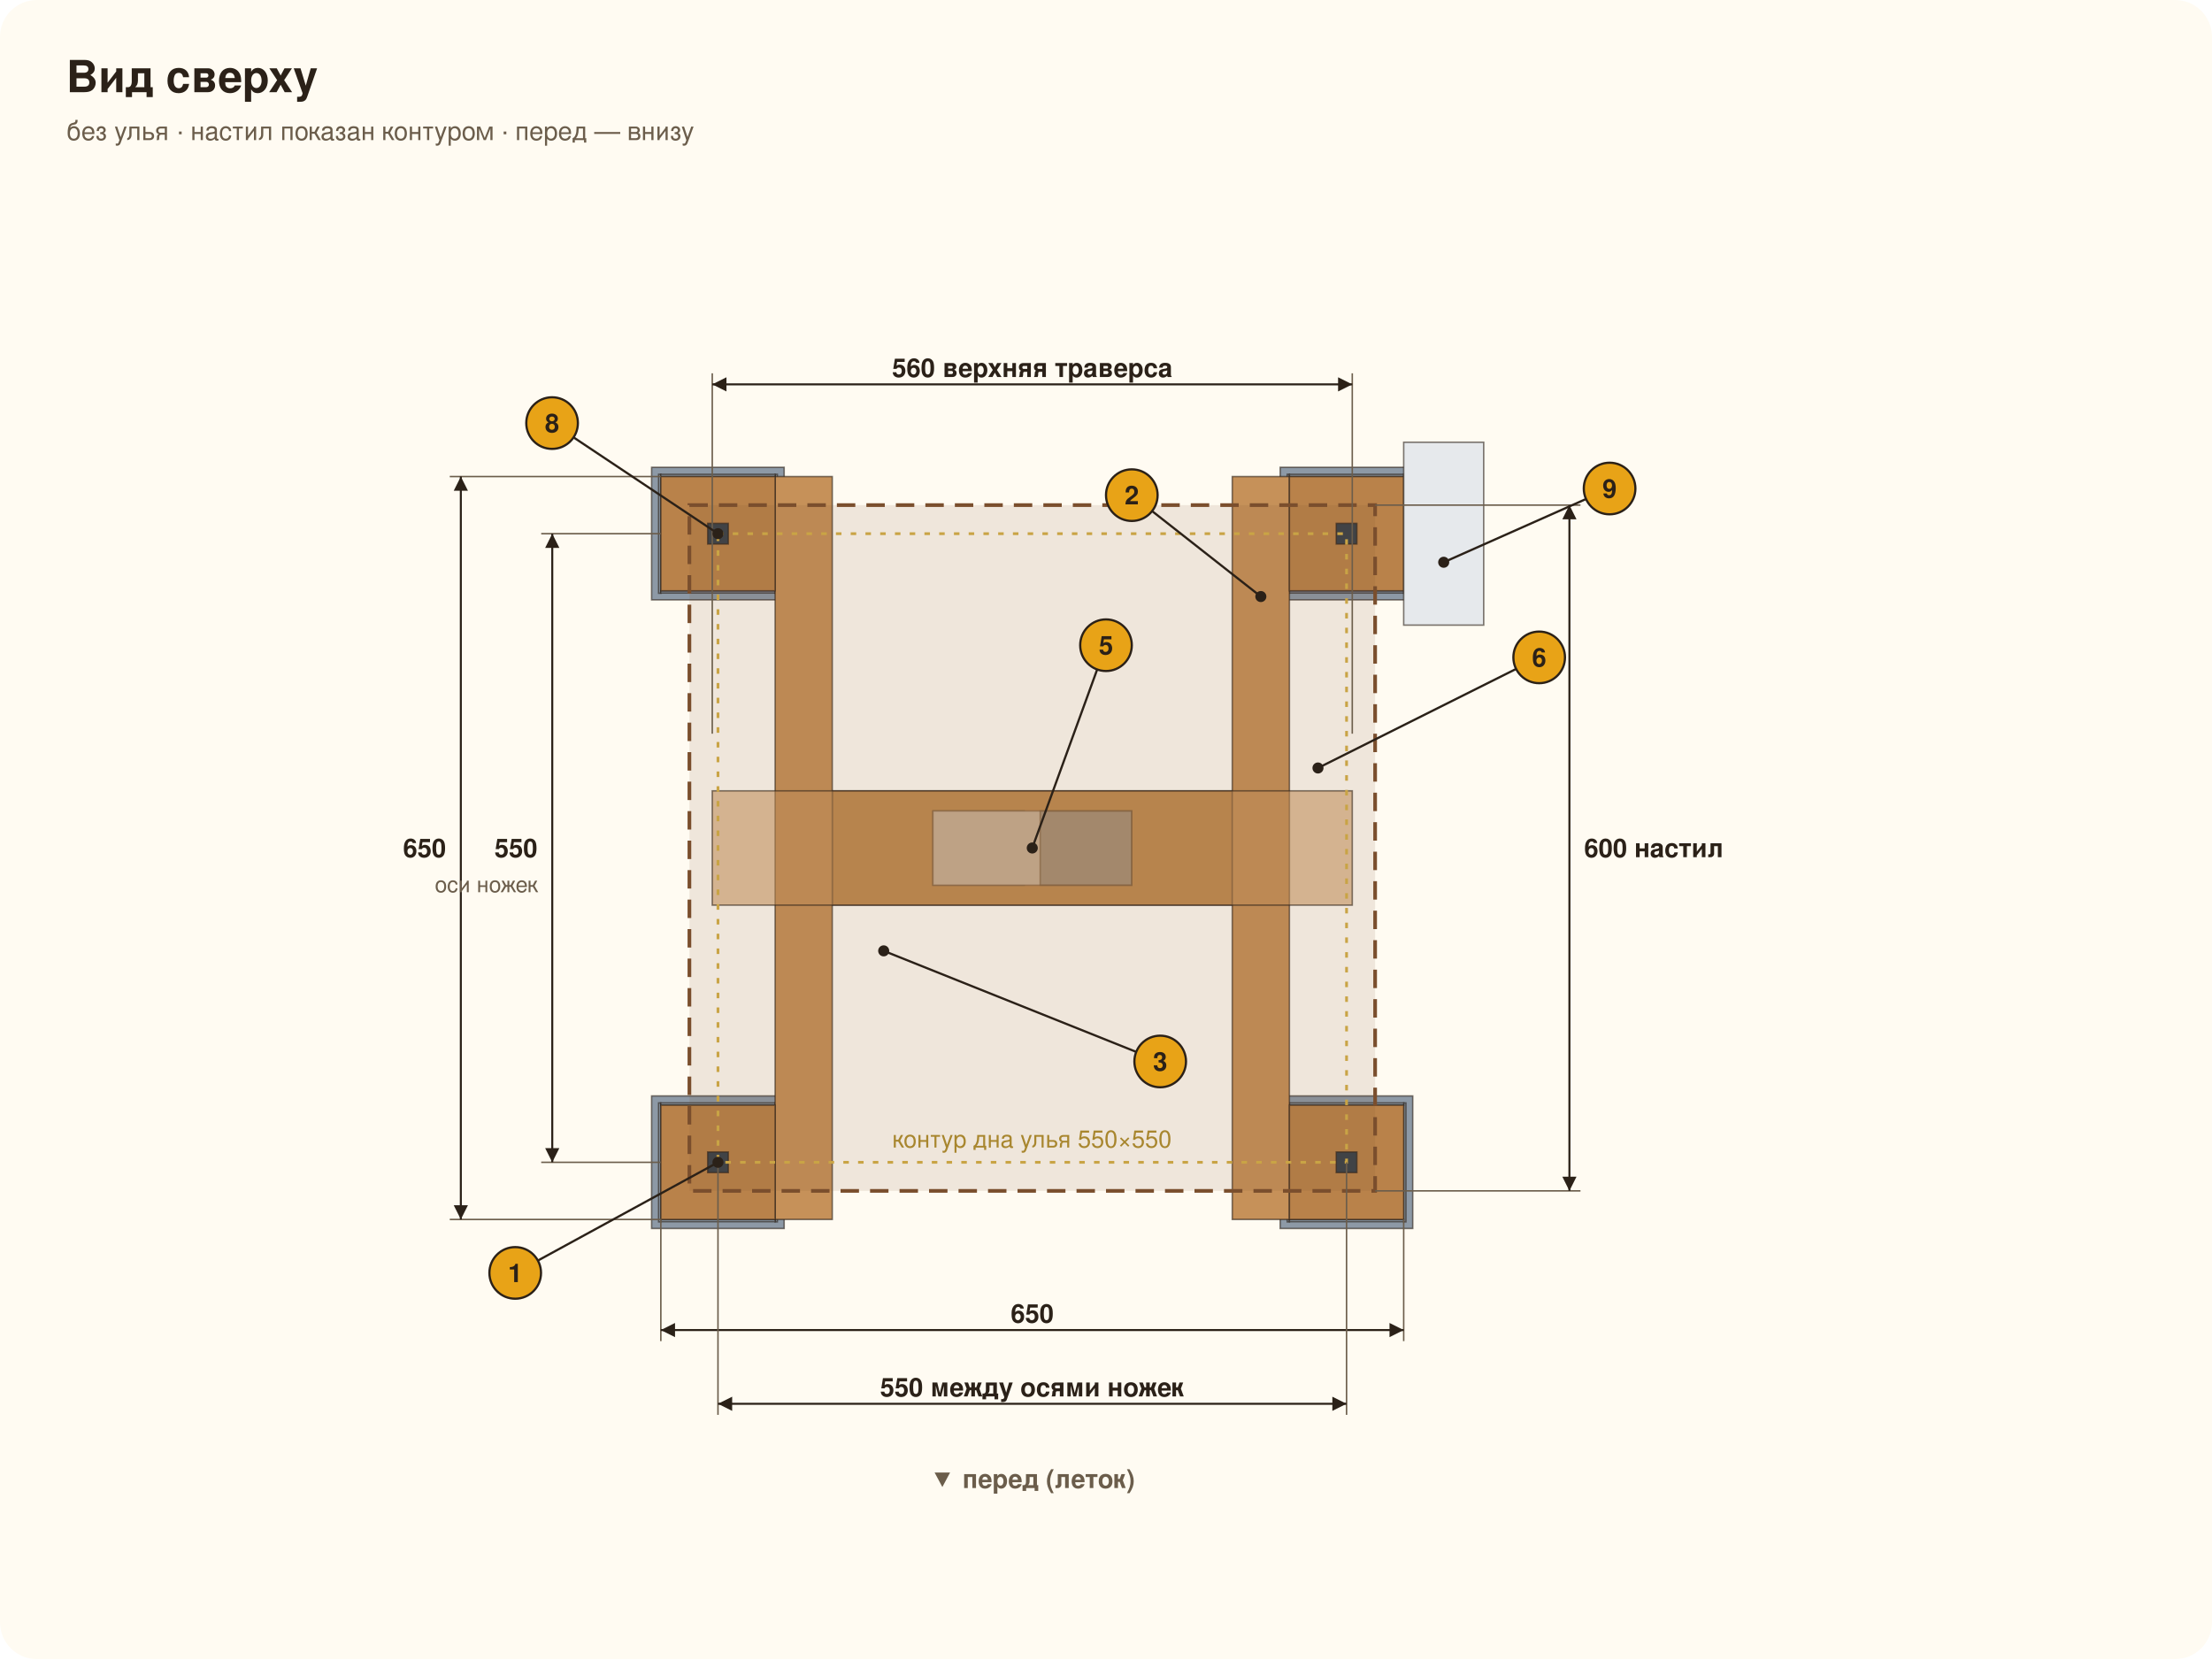
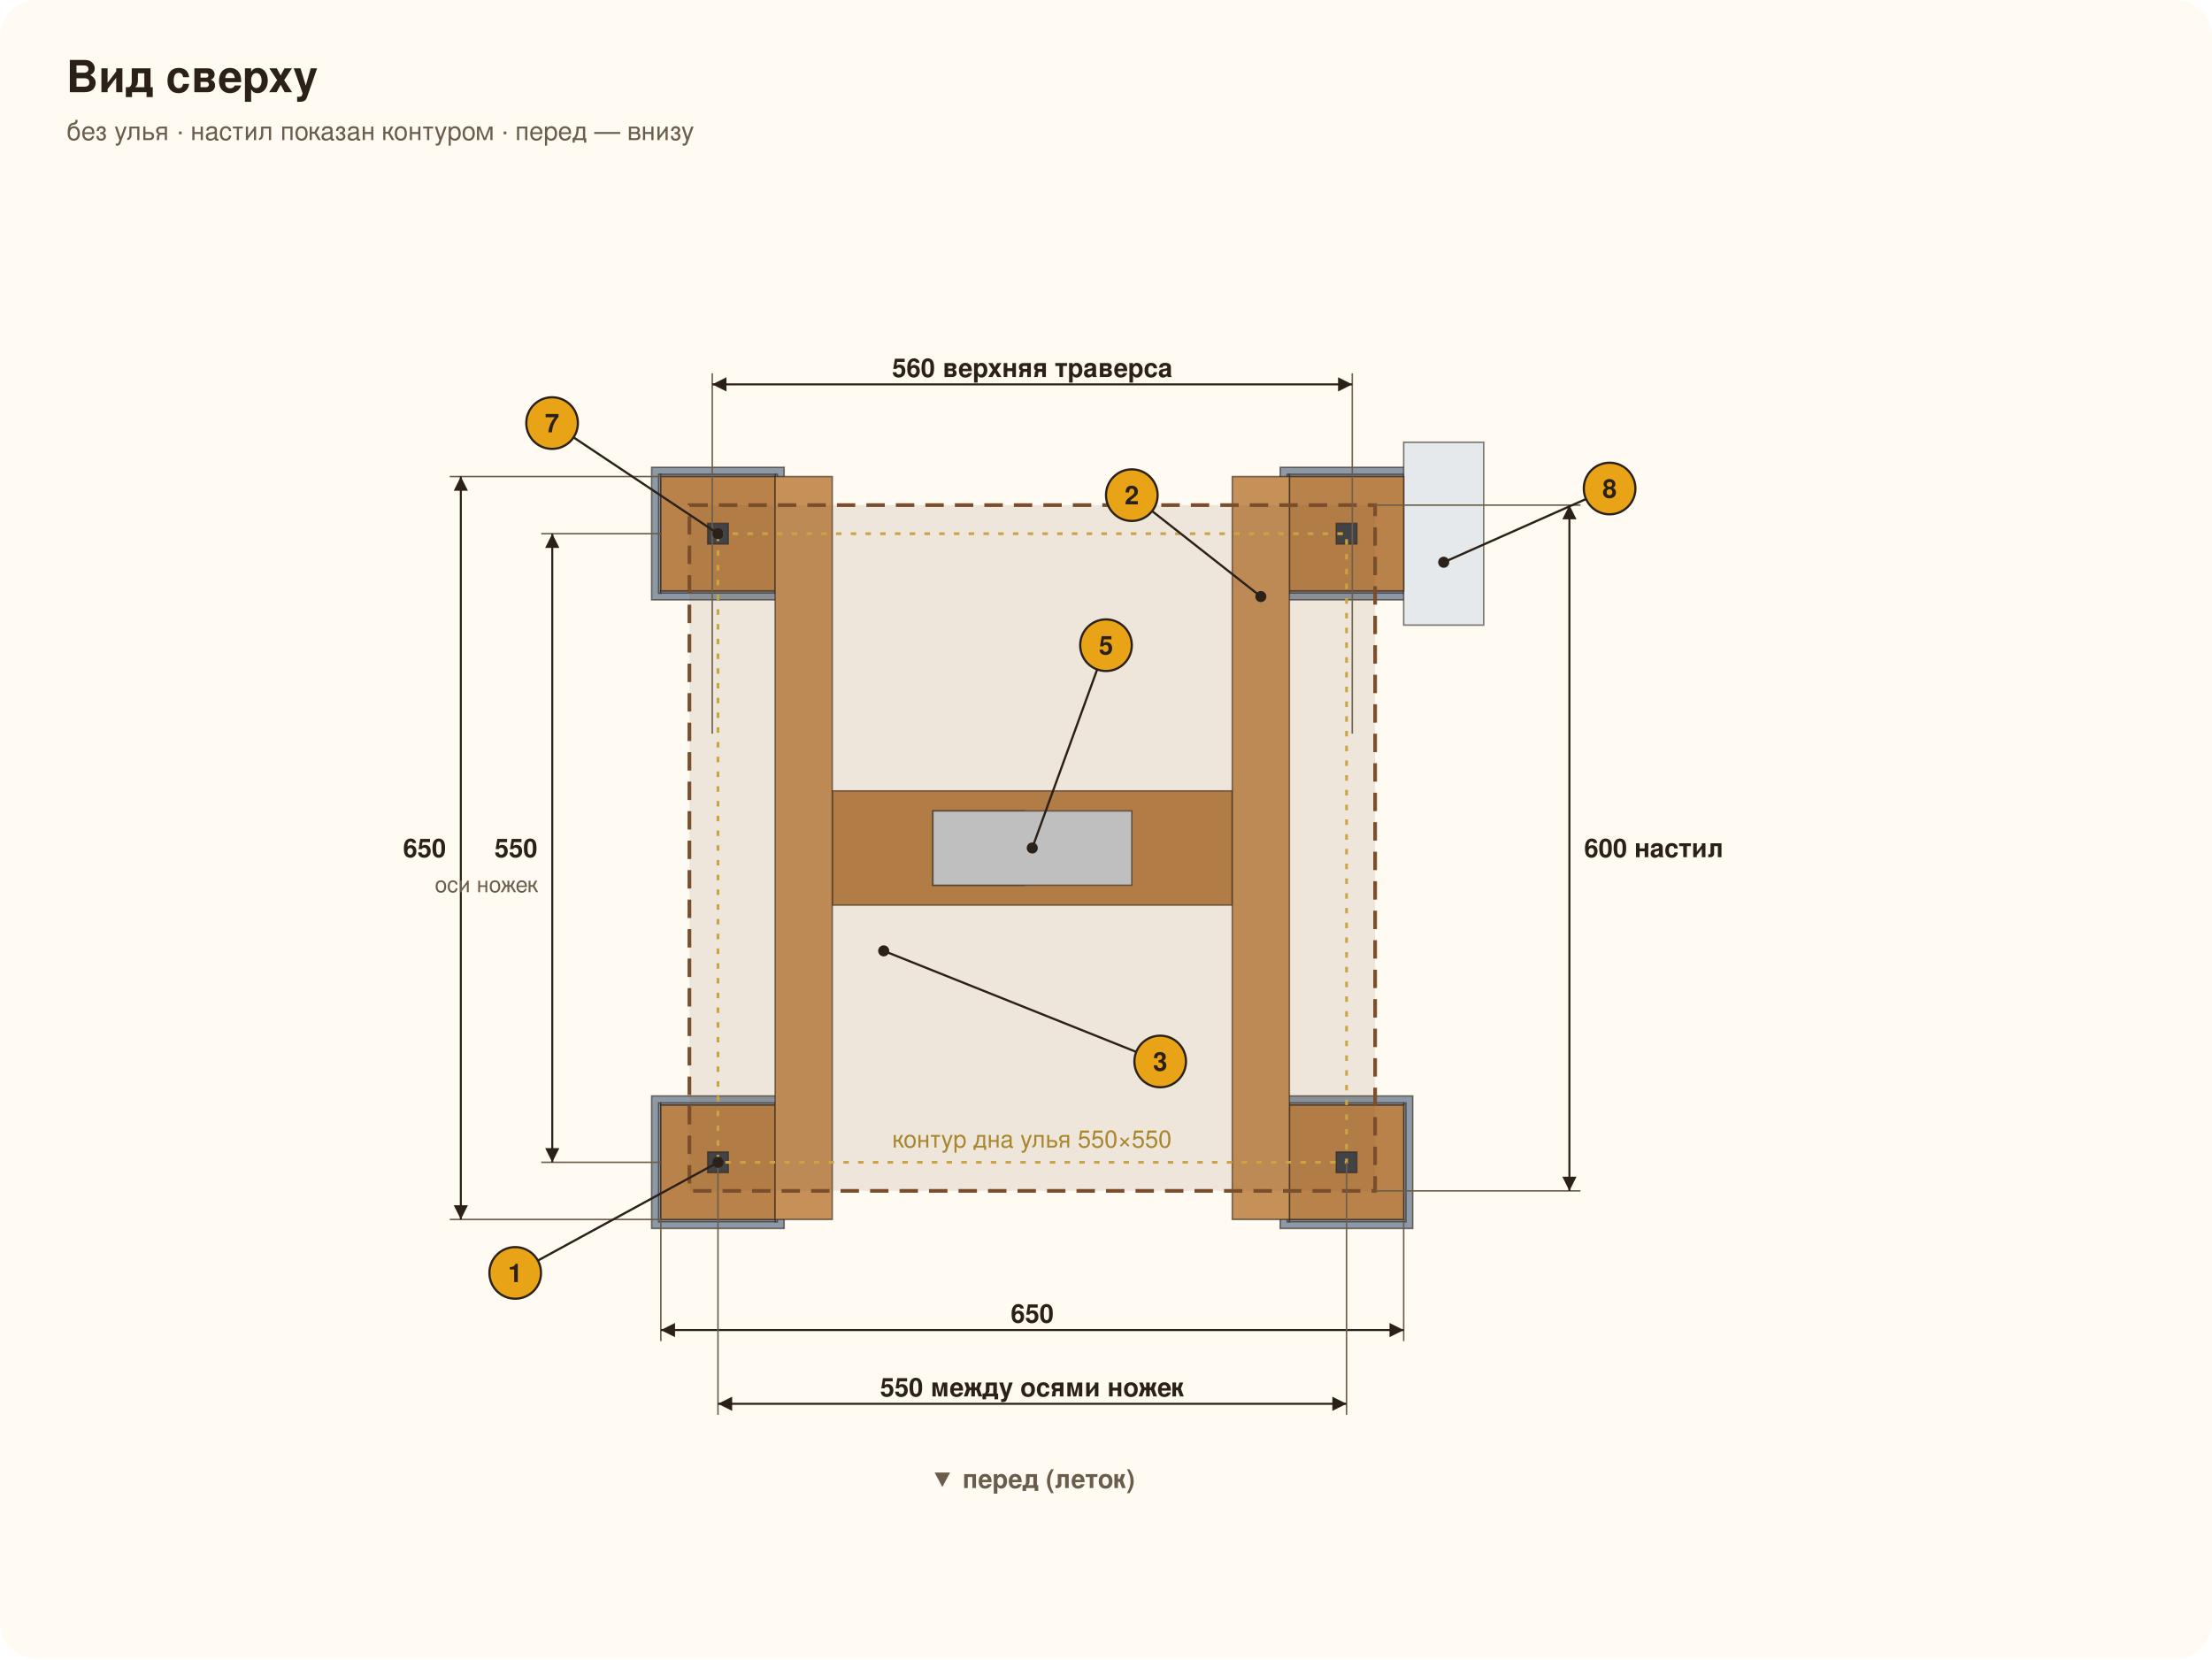
<svg xmlns="http://www.w3.org/2000/svg" viewBox="0 0 1200 900" width="1200" height="900" font-family="'Segoe UI', Helvetica, Arial, sans-serif">
  <defs>
    <marker id="a" viewBox="0 0 10 10" refX="10" refY="5" markerWidth="7" markerHeight="7" orient="auto-start-reverse">
      <path d="M0 0 L10 5 L0 10 Z" fill="#2B2118" />
    </marker>
    <pattern id="soil" width="14" height="14" patternUnits="userSpaceOnUse" patternTransform="rotate(45)">
      <rect width="14" height="14" fill="#E9E1D0" />
      <line x1="0" y1="0" x2="0" y2="14" stroke="#CDBFA3" stroke-width="3" />
    </pattern>
  </defs>
  <rect width="1200" height="900" rx="20" fill="#FFFBF2" />
  <text x="36" y="50" fill="#2B2118" font-size="24" font-weight="700">Вид сверху</text>
  <text x="36" y="76" fill="#6B5D4B" font-size="14">без улья · настил показан контуром · перед — внизу</text>
  <rect x="377.1" y="618.1" width="24.8" height="24.8" fill="#8D99A6" fill-opacity="1" stroke="#2B2118" stroke-width="0.8" stroke-opacity="0.6" />
  <rect x="377.1" y="277.1" width="24.8" height="24.8" fill="#8D99A6" fill-opacity="1" stroke="#2B2118" stroke-width="0.8" stroke-opacity="0.6" />
  <rect x="718.1" y="618.1" width="24.8" height="24.8" fill="#8D99A6" fill-opacity="1" stroke="#2B2118" stroke-width="0.8" stroke-opacity="0.6" />
  <rect x="718.1" y="277.1" width="24.8" height="24.8" fill="#8D99A6" fill-opacity="1" stroke="#2B2118" stroke-width="0.8" stroke-opacity="0.6" />
  <rect x="353.5" y="594.5" width="71.9" height="71.9" fill="#8D99A6" fill-opacity="1" stroke="#2B2118" stroke-width="0.8" stroke-opacity="0.6" />
  <rect x="353.5" y="253.5" width="71.9" height="71.9" fill="#8D99A6" fill-opacity="1" stroke="#2B2118" stroke-width="0.8" stroke-opacity="0.6" />
  <rect x="694.5" y="594.5" width="71.9" height="71.9" fill="#8D99A6" fill-opacity="1" stroke="#2B2118" stroke-width="0.8" stroke-opacity="0.6" />
  <rect x="694.5" y="253.5" width="71.9" height="71.9" fill="#8D99A6" fill-opacity="1" stroke="#2B2118" stroke-width="0.8" stroke-opacity="0.6" />
  <rect x="357.3" y="598.3" width="1.2" height="64.5" fill="#8D99A6" fill-opacity="1" stroke="#2B2118" stroke-width="0.8" stroke-opacity="0.6" />
  <rect x="420.5" y="598.3" width="1.2" height="64.5" fill="#8D99A6" fill-opacity="1" stroke="#2B2118" stroke-width="0.8" stroke-opacity="0.6" />
  <rect x="358.5" y="661.5" width="62.0" height="1.2" fill="#8D99A6" fill-opacity="1" stroke="#2B2118" stroke-width="0.8" stroke-opacity="0.6" />
  <rect x="358.5" y="598.3" width="62.0" height="1.2" fill="#8D99A6" fill-opacity="1" stroke="#2B2118" stroke-width="0.8" stroke-opacity="0.6" />
  <rect x="357.3" y="257.3" width="1.2" height="64.5" fill="#8D99A6" fill-opacity="1" stroke="#2B2118" stroke-width="0.8" stroke-opacity="0.6" />
  <rect x="420.5" y="257.3" width="1.2" height="64.5" fill="#8D99A6" fill-opacity="1" stroke="#2B2118" stroke-width="0.8" stroke-opacity="0.6" />
  <rect x="358.5" y="320.5" width="62.0" height="1.2" fill="#8D99A6" fill-opacity="1" stroke="#2B2118" stroke-width="0.8" stroke-opacity="0.6" />
  <rect x="358.5" y="257.3" width="62.0" height="1.2" fill="#8D99A6" fill-opacity="1" stroke="#2B2118" stroke-width="0.8" stroke-opacity="0.6" />
  <rect x="698.3" y="598.3" width="1.2" height="64.5" fill="#8D99A6" fill-opacity="1" stroke="#2B2118" stroke-width="0.8" stroke-opacity="0.6" />
  <rect x="761.5" y="598.3" width="1.2" height="64.5" fill="#8D99A6" fill-opacity="1" stroke="#2B2118" stroke-width="0.8" stroke-opacity="0.6" />
  <rect x="699.5" y="661.5" width="62.0" height="1.2" fill="#8D99A6" fill-opacity="1" stroke="#2B2118" stroke-width="0.8" stroke-opacity="0.6" />
  <rect x="699.5" y="598.3" width="62.0" height="1.2" fill="#8D99A6" fill-opacity="1" stroke="#2B2118" stroke-width="0.8" stroke-opacity="0.6" />
  <rect x="698.3" y="257.3" width="1.2" height="64.5" fill="#8D99A6" fill-opacity="1" stroke="#2B2118" stroke-width="0.8" stroke-opacity="0.6" />
  <rect x="761.5" y="257.3" width="1.2" height="64.5" fill="#8D99A6" fill-opacity="1" stroke="#2B2118" stroke-width="0.8" stroke-opacity="0.6" />
  <rect x="699.5" y="320.5" width="62.0" height="1.2" fill="#8D99A6" fill-opacity="1" stroke="#2B2118" stroke-width="0.8" stroke-opacity="0.6" />
  <rect x="699.5" y="257.3" width="62.0" height="1.2" fill="#8D99A6" fill-opacity="1" stroke="#2B2118" stroke-width="0.8" stroke-opacity="0.6" />
  <rect x="451.5" y="429.0" width="217.0" height="62.0" fill="#B9824A" fill-opacity="1" stroke="#2B2118" stroke-width="0.8" stroke-opacity="0.6" />
  <rect x="506.1" y="439.9" width="49.6" height="40.3" fill="#4F5862" fill-opacity="1" stroke="#2B2118" stroke-width="0.8" stroke-opacity="0.6" />
-   <rect x="420.5" y="258.5" width="31.0" height="403.0" fill="#C69159" fill-opacity="1" stroke="#2B2118" stroke-width="0.8" stroke-opacity="0.6" />
-   <rect x="668.5" y="258.5" width="31.0" height="403.0" fill="#C69159" fill-opacity="1" stroke="#2B2118" stroke-width="0.8" stroke-opacity="0.6" />
-   <rect x="506.1" y="439.9" width="107.9" height="40.3" fill="#C9CED4" fill-opacity="1" stroke="#2B2118" stroke-width="0.8" stroke-opacity="0.6" />
-   <rect x="564.3" y="439.9" width="49.6" height="40.3" fill="#4F5862" fill-opacity="0.55" stroke="#2B2118" stroke-width="0.8" stroke-opacity="0.6" />
+   <rect x="761.5" y="239.9" width="43.4" height="99.2" fill="#E6E9EC" fill-opacity="1" stroke="#2B2118" stroke-width="0.8" stroke-opacity="0.6" />
  <rect x="358.5" y="599.5" width="62.0" height="62.0" fill="#B9824A" fill-opacity="1" stroke="#2B2118" stroke-width="0.8" stroke-opacity="0.6" />
  <rect x="358.5" y="258.5" width="62.0" height="62.0" fill="#B9824A" fill-opacity="1" stroke="#2B2118" stroke-width="0.8" stroke-opacity="0.6" />
  <rect x="699.5" y="599.5" width="62.0" height="62.0" fill="#B9824A" fill-opacity="1" stroke="#2B2118" stroke-width="0.8" stroke-opacity="0.6" />
  <rect x="699.5" y="258.5" width="62.0" height="62.0" fill="#B9824A" fill-opacity="1" stroke="#2B2118" stroke-width="0.8" stroke-opacity="0.6" />
-   <rect x="761.5" y="239.9" width="43.4" height="99.2" fill="#E6E9EC" fill-opacity="1" stroke="#2B2118" stroke-width="0.8" stroke-opacity="0.6" />
+   <rect x="420.5" y="258.5" width="31.0" height="403.0" fill="#C69159" fill-opacity="1" stroke="#2B2118" stroke-width="0.8" stroke-opacity="0.6" />
+   <rect x="668.5" y="258.5" width="31.0" height="403.0" fill="#C69159" fill-opacity="1" stroke="#2B2118" stroke-width="0.8" stroke-opacity="0.6" />
+   <rect x="506.1" y="439.9" width="107.9" height="40.3" fill="#C9CED4" fill-opacity="1" stroke="#2B2118" stroke-width="0.8" stroke-opacity="0.6" />
  <rect x="386.4" y="627.4" width="6.2" height="6.2" fill="#4F5862" fill-opacity="1" stroke="#2B2118" stroke-width="0.8" stroke-opacity="0.6" />
  <rect x="386.4" y="286.4" width="6.2" height="6.2" fill="#4F5862" fill-opacity="1" stroke="#2B2118" stroke-width="0.8" stroke-opacity="0.6" />
  <rect x="727.4" y="627.4" width="6.2" height="6.2" fill="#4F5862" fill-opacity="1" stroke="#2B2118" stroke-width="0.8" stroke-opacity="0.6" />
  <rect x="727.4" y="286.4" width="6.2" height="6.2" fill="#4F5862" fill-opacity="1" stroke="#2B2118" stroke-width="0.8" stroke-opacity="0.6" />
  <rect x="383.9" y="624.9" width="11.2" height="11.2" fill="#3A424A" fill-opacity="1" stroke="#2B2118" stroke-width="0.8" stroke-opacity="0.6" />
  <rect x="383.9" y="283.9" width="11.2" height="11.2" fill="#3A424A" fill-opacity="1" stroke="#2B2118" stroke-width="0.8" stroke-opacity="0.6" />
  <rect x="724.9" y="624.9" width="11.2" height="11.2" fill="#3A424A" fill-opacity="1" stroke="#2B2118" stroke-width="0.8" stroke-opacity="0.6" />
  <rect x="724.9" y="283.9" width="11.2" height="11.2" fill="#3A424A" fill-opacity="1" stroke="#2B2118" stroke-width="0.8" stroke-opacity="0.6" />
-   <rect x="386.4" y="429.0" width="347.2" height="62.0" fill="#C69159" fill-opacity="0.55" stroke="#2B2118" stroke-width="0.8" stroke-opacity="0.6" />
  <rect x="374.0" y="274.0" width="372.0" height="372.0" fill="#7A4E2D" fill-opacity="0.12" stroke="#7A4E2D" stroke-width="2" stroke-dasharray="10 6" />
  <rect x="389.5" y="289.5" width="341.0" height="341.0" fill="none" stroke="#C9A445" stroke-width="1.5" stroke-dasharray="3 5" />
  <text x="560.0" y="622.5" fill="#A8862E" font-size="13" text-anchor="middle">контур дна улья 550×550</text>
  <text x="560.0" y="807.2" fill="#6B5D4B" font-size="14" font-weight="700" text-anchor="middle">▼ перед (леток)</text>
  <line x1="358.5" y1="258.5" x2="244.0" y2="258.5" stroke="#6B5D4B" stroke-width="0.8" />
  <line x1="358.5" y1="661.5" x2="244.0" y2="661.5" stroke="#6B5D4B" stroke-width="0.8" />
  <line x1="250.0" y1="258.5" x2="250.0" y2="661.5" stroke="#2B2118" stroke-width="1.1" marker-start="url(#a)" marker-end="url(#a)" />
  <text x="242.0" y="465.0" fill="#2B2118" font-size="14" font-weight="600" text-anchor="end">650</text>
  <line x1="358.5" y1="289.5" x2="293.6" y2="289.5" stroke="#6B5D4B" stroke-width="0.8" />
  <line x1="358.5" y1="630.5" x2="293.6" y2="630.5" stroke="#6B5D4B" stroke-width="0.8" />
  <line x1="299.6" y1="289.5" x2="299.6" y2="630.5" stroke="#2B2118" stroke-width="1.1" marker-start="url(#a)" marker-end="url(#a)" />
  <text x="291.6" y="465.0" fill="#2B2118" font-size="14" font-weight="600" text-anchor="end">550</text>
  <text x="291.6" y="484.0" fill="#6B5D4B" font-size="12" text-anchor="end">оси ножек</text>
  <line x1="746.0" y1="274.0" x2="857.4" y2="274.0" stroke="#6B5D4B" stroke-width="0.8" />
  <line x1="746.0" y1="646.0" x2="857.4" y2="646.0" stroke="#6B5D4B" stroke-width="0.8" />
  <line x1="851.4" y1="274.0" x2="851.4" y2="646.0" stroke="#2B2118" stroke-width="1.1" marker-start="url(#a)" marker-end="url(#a)" />
  <text x="859.4" y="465.0" fill="#2B2118" font-size="14" font-weight="600" text-anchor="start">600 настил</text>
  <line x1="386.4" y1="398.0" x2="386.4" y2="202.5" stroke="#6B5D4B" stroke-width="0.8" />
  <line x1="733.6" y1="398.0" x2="733.6" y2="202.5" stroke="#6B5D4B" stroke-width="0.8" />
  <line x1="386.4" y1="208.5" x2="733.6" y2="208.5" stroke="#2B2118" stroke-width="1.1" marker-start="url(#a)" marker-end="url(#a)" />
  <rect x="474.0" y="191.5" width="172.0" height="16" fill="#FFFBF2" />
  <text x="560.0" y="204.5" fill="#2B2118" font-size="14" font-weight="600" text-anchor="middle">560 верхняя траверса</text>
  <line x1="358.5" y1="661.5" x2="358.5" y2="727.5" stroke="#6B5D4B" stroke-width="0.8" />
  <line x1="761.5" y1="661.5" x2="761.5" y2="727.5" stroke="#6B5D4B" stroke-width="0.8" />
  <line x1="358.5" y1="721.5" x2="761.5" y2="721.5" stroke="#2B2118" stroke-width="1.1" marker-start="url(#a)" marker-end="url(#a)" />
  <rect x="542.0" y="704.5" width="36.0" height="16" fill="#FFFBF2" />
  <text x="560.0" y="717.5" fill="#2B2118" font-size="14" font-weight="600" text-anchor="middle">650</text>
  <line x1="389.5" y1="630.5" x2="389.5" y2="767.5" stroke="#6B5D4B" stroke-width="0.8" />
  <line x1="730.5" y1="630.5" x2="730.5" y2="767.5" stroke="#6B5D4B" stroke-width="0.8" />
  <line x1="389.5" y1="761.5" x2="730.5" y2="761.5" stroke="#2B2118" stroke-width="1.1" marker-start="url(#a)" marker-end="url(#a)" />
  <rect x="470.0" y="744.5" width="180.0" height="16" fill="#FFFBF2" />
  <text x="560.0" y="757.5" fill="#2B2118" font-size="14" font-weight="600" text-anchor="middle">550 между осями ножек</text>
  <line x1="389.5" y1="630.5" x2="279.5" y2="690.5" stroke="#2B2118" stroke-width="1.2" />
  <circle cx="389.5" cy="630.5" r="3" fill="#2B2118" />
  <circle cx="279.5" cy="690.5" r="14" fill="#E8A317" stroke="#2B2118" stroke-width="1.2" />
  <text x="279.5" y="695.5" fill="#2B2118" font-size="14" font-weight="700" text-anchor="middle">1</text>
  <line x1="684.0" y1="323.6" x2="614.0" y2="268.6" stroke="#2B2118" stroke-width="1.2" />
  <circle cx="684.0" cy="323.6" r="3" fill="#2B2118" />
  <circle cx="614.0" cy="268.6" r="14" fill="#E8A317" stroke="#2B2118" stroke-width="1.2" />
  <text x="614.0" y="273.6" fill="#2B2118" font-size="14" font-weight="700" text-anchor="middle">2</text>
  <line x1="479.4" y1="515.8" x2="629.4" y2="575.8" stroke="#2B2118" stroke-width="1.2" />
  <circle cx="479.4" cy="515.8" r="3" fill="#2B2118" />
  <circle cx="629.4" cy="575.8" r="14" fill="#E8A317" stroke="#2B2118" stroke-width="1.2" />
  <text x="629.4" y="580.8" fill="#2B2118" font-size="14" font-weight="700" text-anchor="middle">3</text>
  <line x1="560.0" y1="460.0" x2="600.0" y2="350.0" stroke="#2B2118" stroke-width="1.2" />
  <circle cx="560.0" cy="460.0" r="3" fill="#2B2118" />
  <circle cx="600.0" cy="350.0" r="14" fill="#E8A317" stroke="#2B2118" stroke-width="1.2" />
  <text x="600.0" y="355.0" fill="#2B2118" font-size="14" font-weight="700" text-anchor="middle">5</text>
-   <line x1="715.0" y1="416.6" x2="835.0" y2="356.6" stroke="#2B2118" stroke-width="1.2" />
-   <circle cx="715.0" cy="416.6" r="3" fill="#2B2118" />
-   <circle cx="835.0" cy="356.6" r="14" fill="#E8A317" stroke="#2B2118" stroke-width="1.2" />
-   <text x="835.0" y="361.6" fill="#2B2118" font-size="14" font-weight="700" text-anchor="middle">6</text>
  <line x1="389.5" y1="289.5" x2="299.5" y2="229.5" stroke="#2B2118" stroke-width="1.2" />
  <circle cx="389.5" cy="289.5" r="3" fill="#2B2118" />
  <circle cx="299.5" cy="229.5" r="14" fill="#E8A317" stroke="#2B2118" stroke-width="1.2" />
-   <text x="299.5" y="234.5" fill="#2B2118" font-size="14" font-weight="700" text-anchor="middle">8</text>
+   <text x="299.5" y="234.5" fill="#2B2118" font-size="14" font-weight="700" text-anchor="middle">7</text>
  <line x1="783.2" y1="305.0" x2="873.2" y2="265.0" stroke="#2B2118" stroke-width="1.2" />
  <circle cx="783.2" cy="305.0" r="3" fill="#2B2118" />
  <circle cx="873.2" cy="265.0" r="14" fill="#E8A317" stroke="#2B2118" stroke-width="1.2" />
-   <text x="873.2" y="270.0" fill="#2B2118" font-size="14" font-weight="700" text-anchor="middle">9</text>
+   <text x="873.2" y="270.0" fill="#2B2118" font-size="14" font-weight="700" text-anchor="middle">8</text>
</svg>
